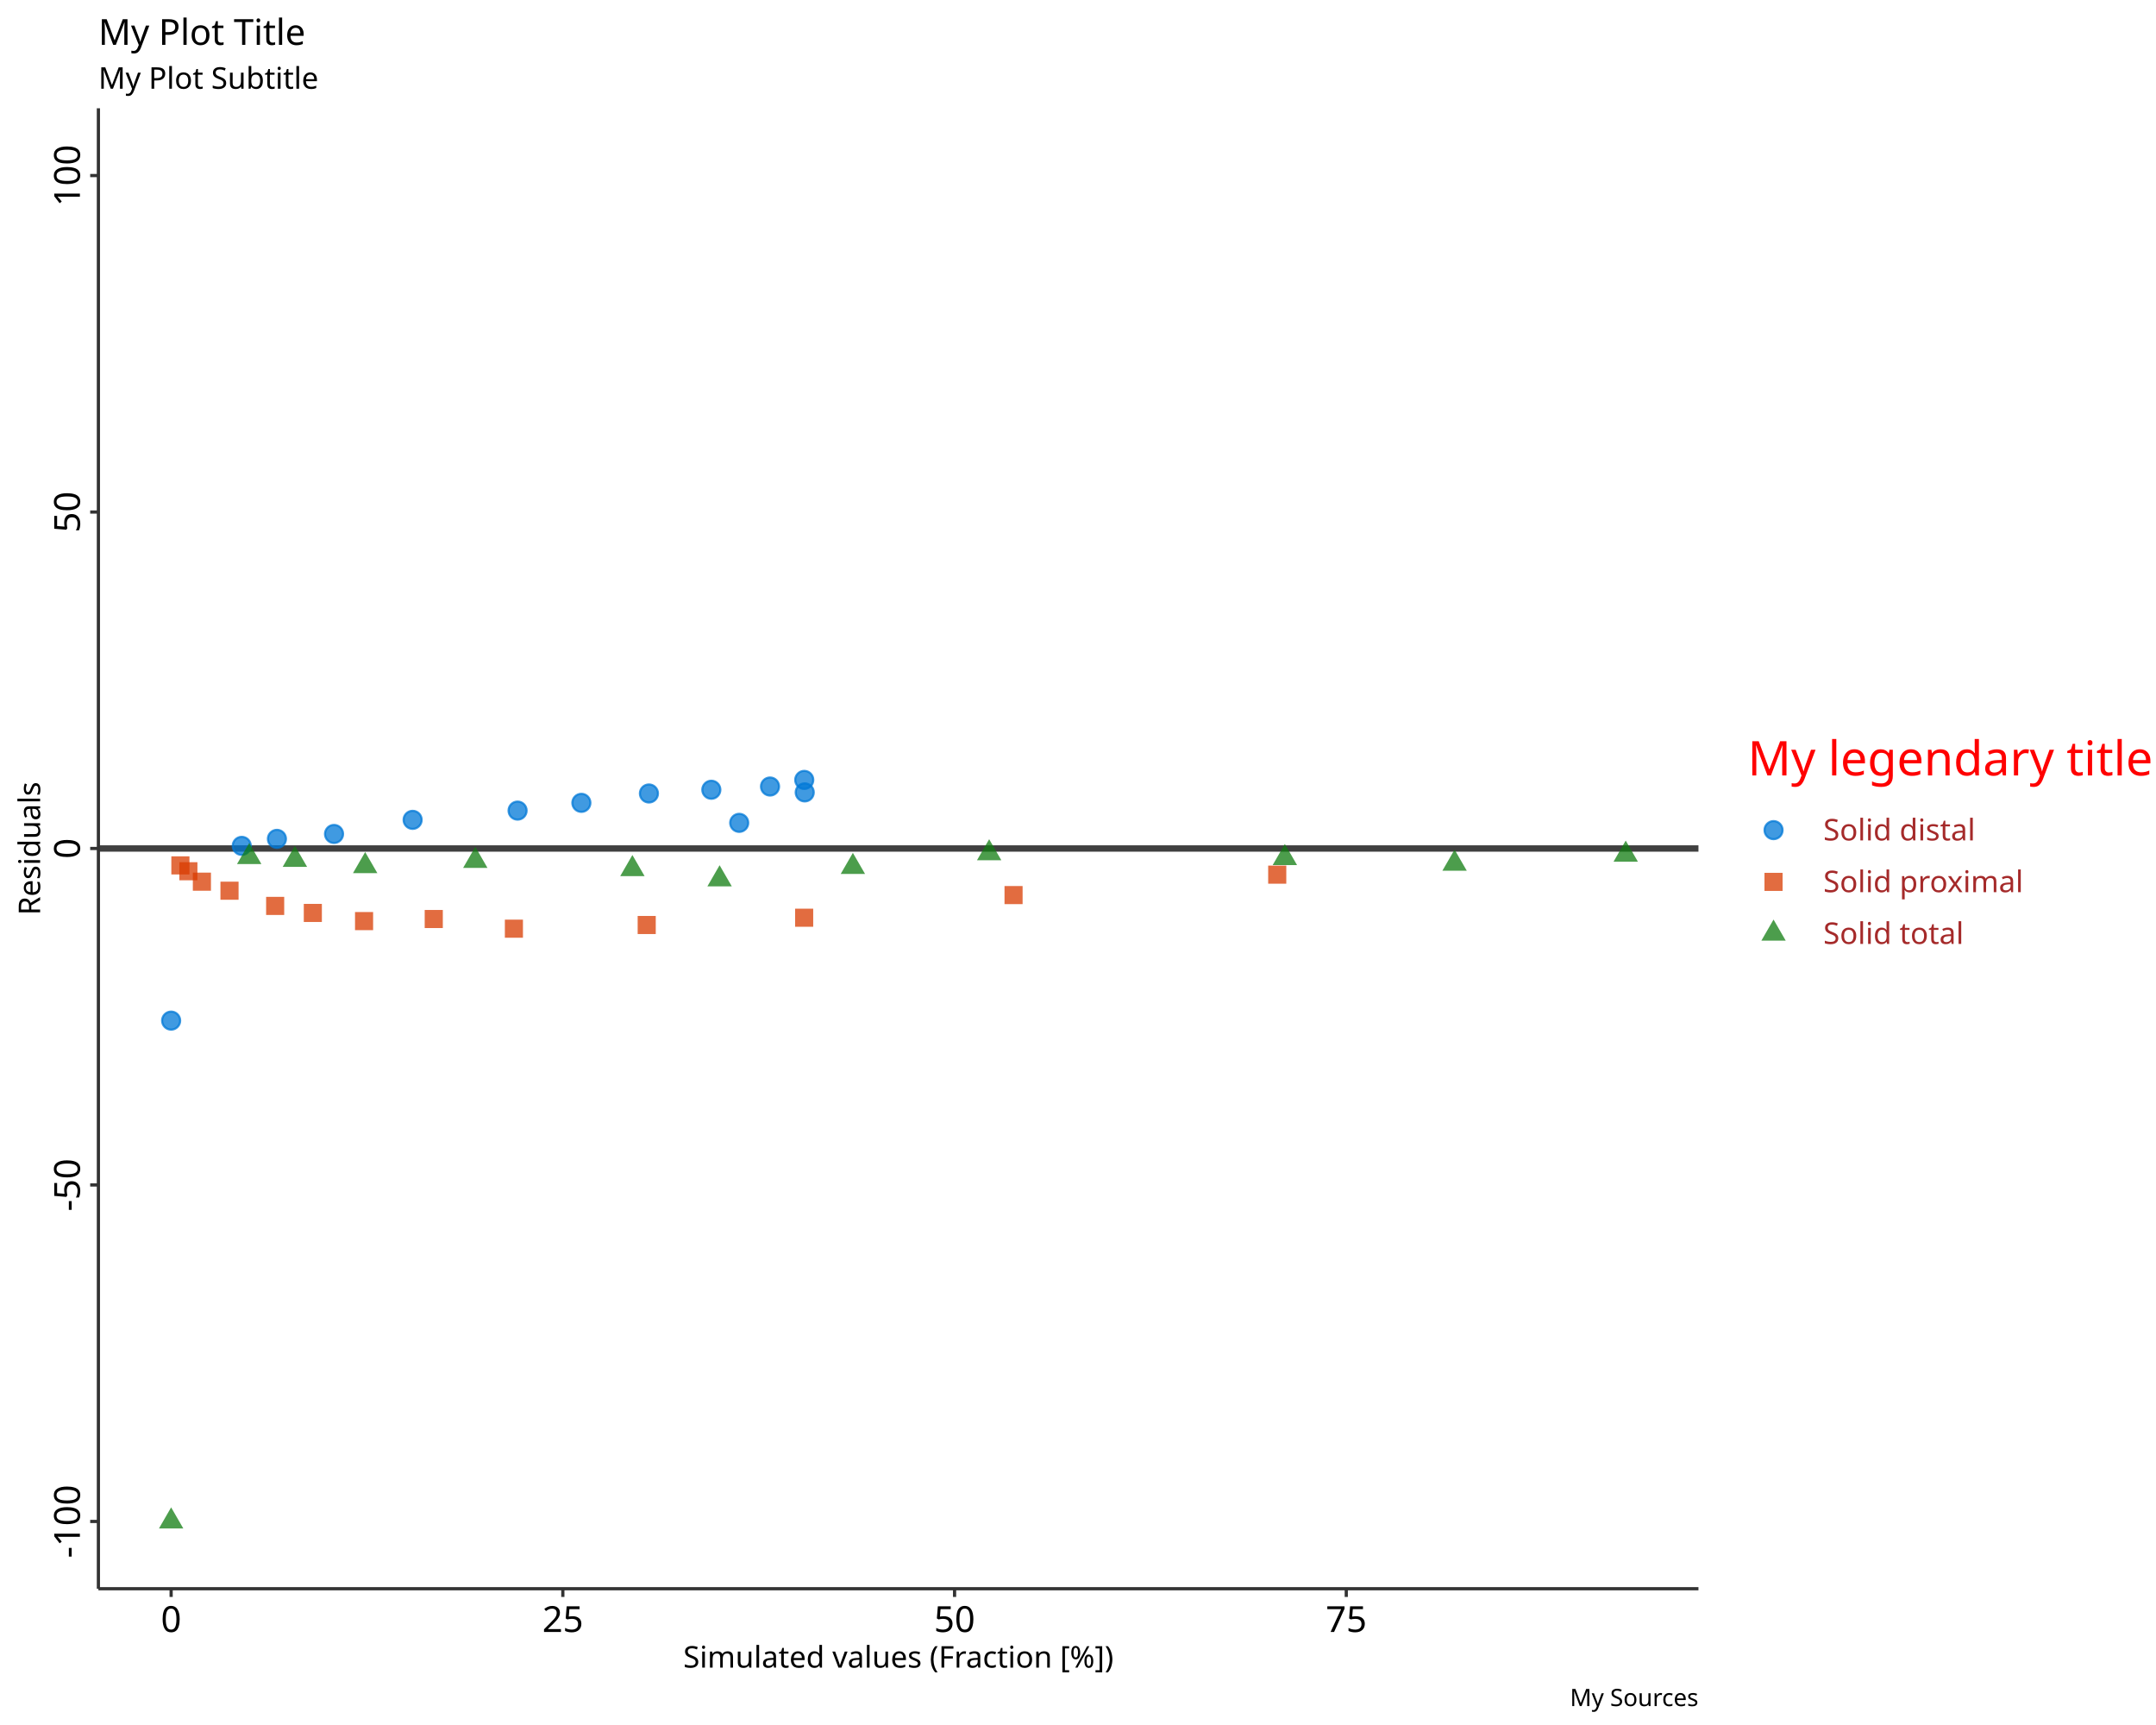
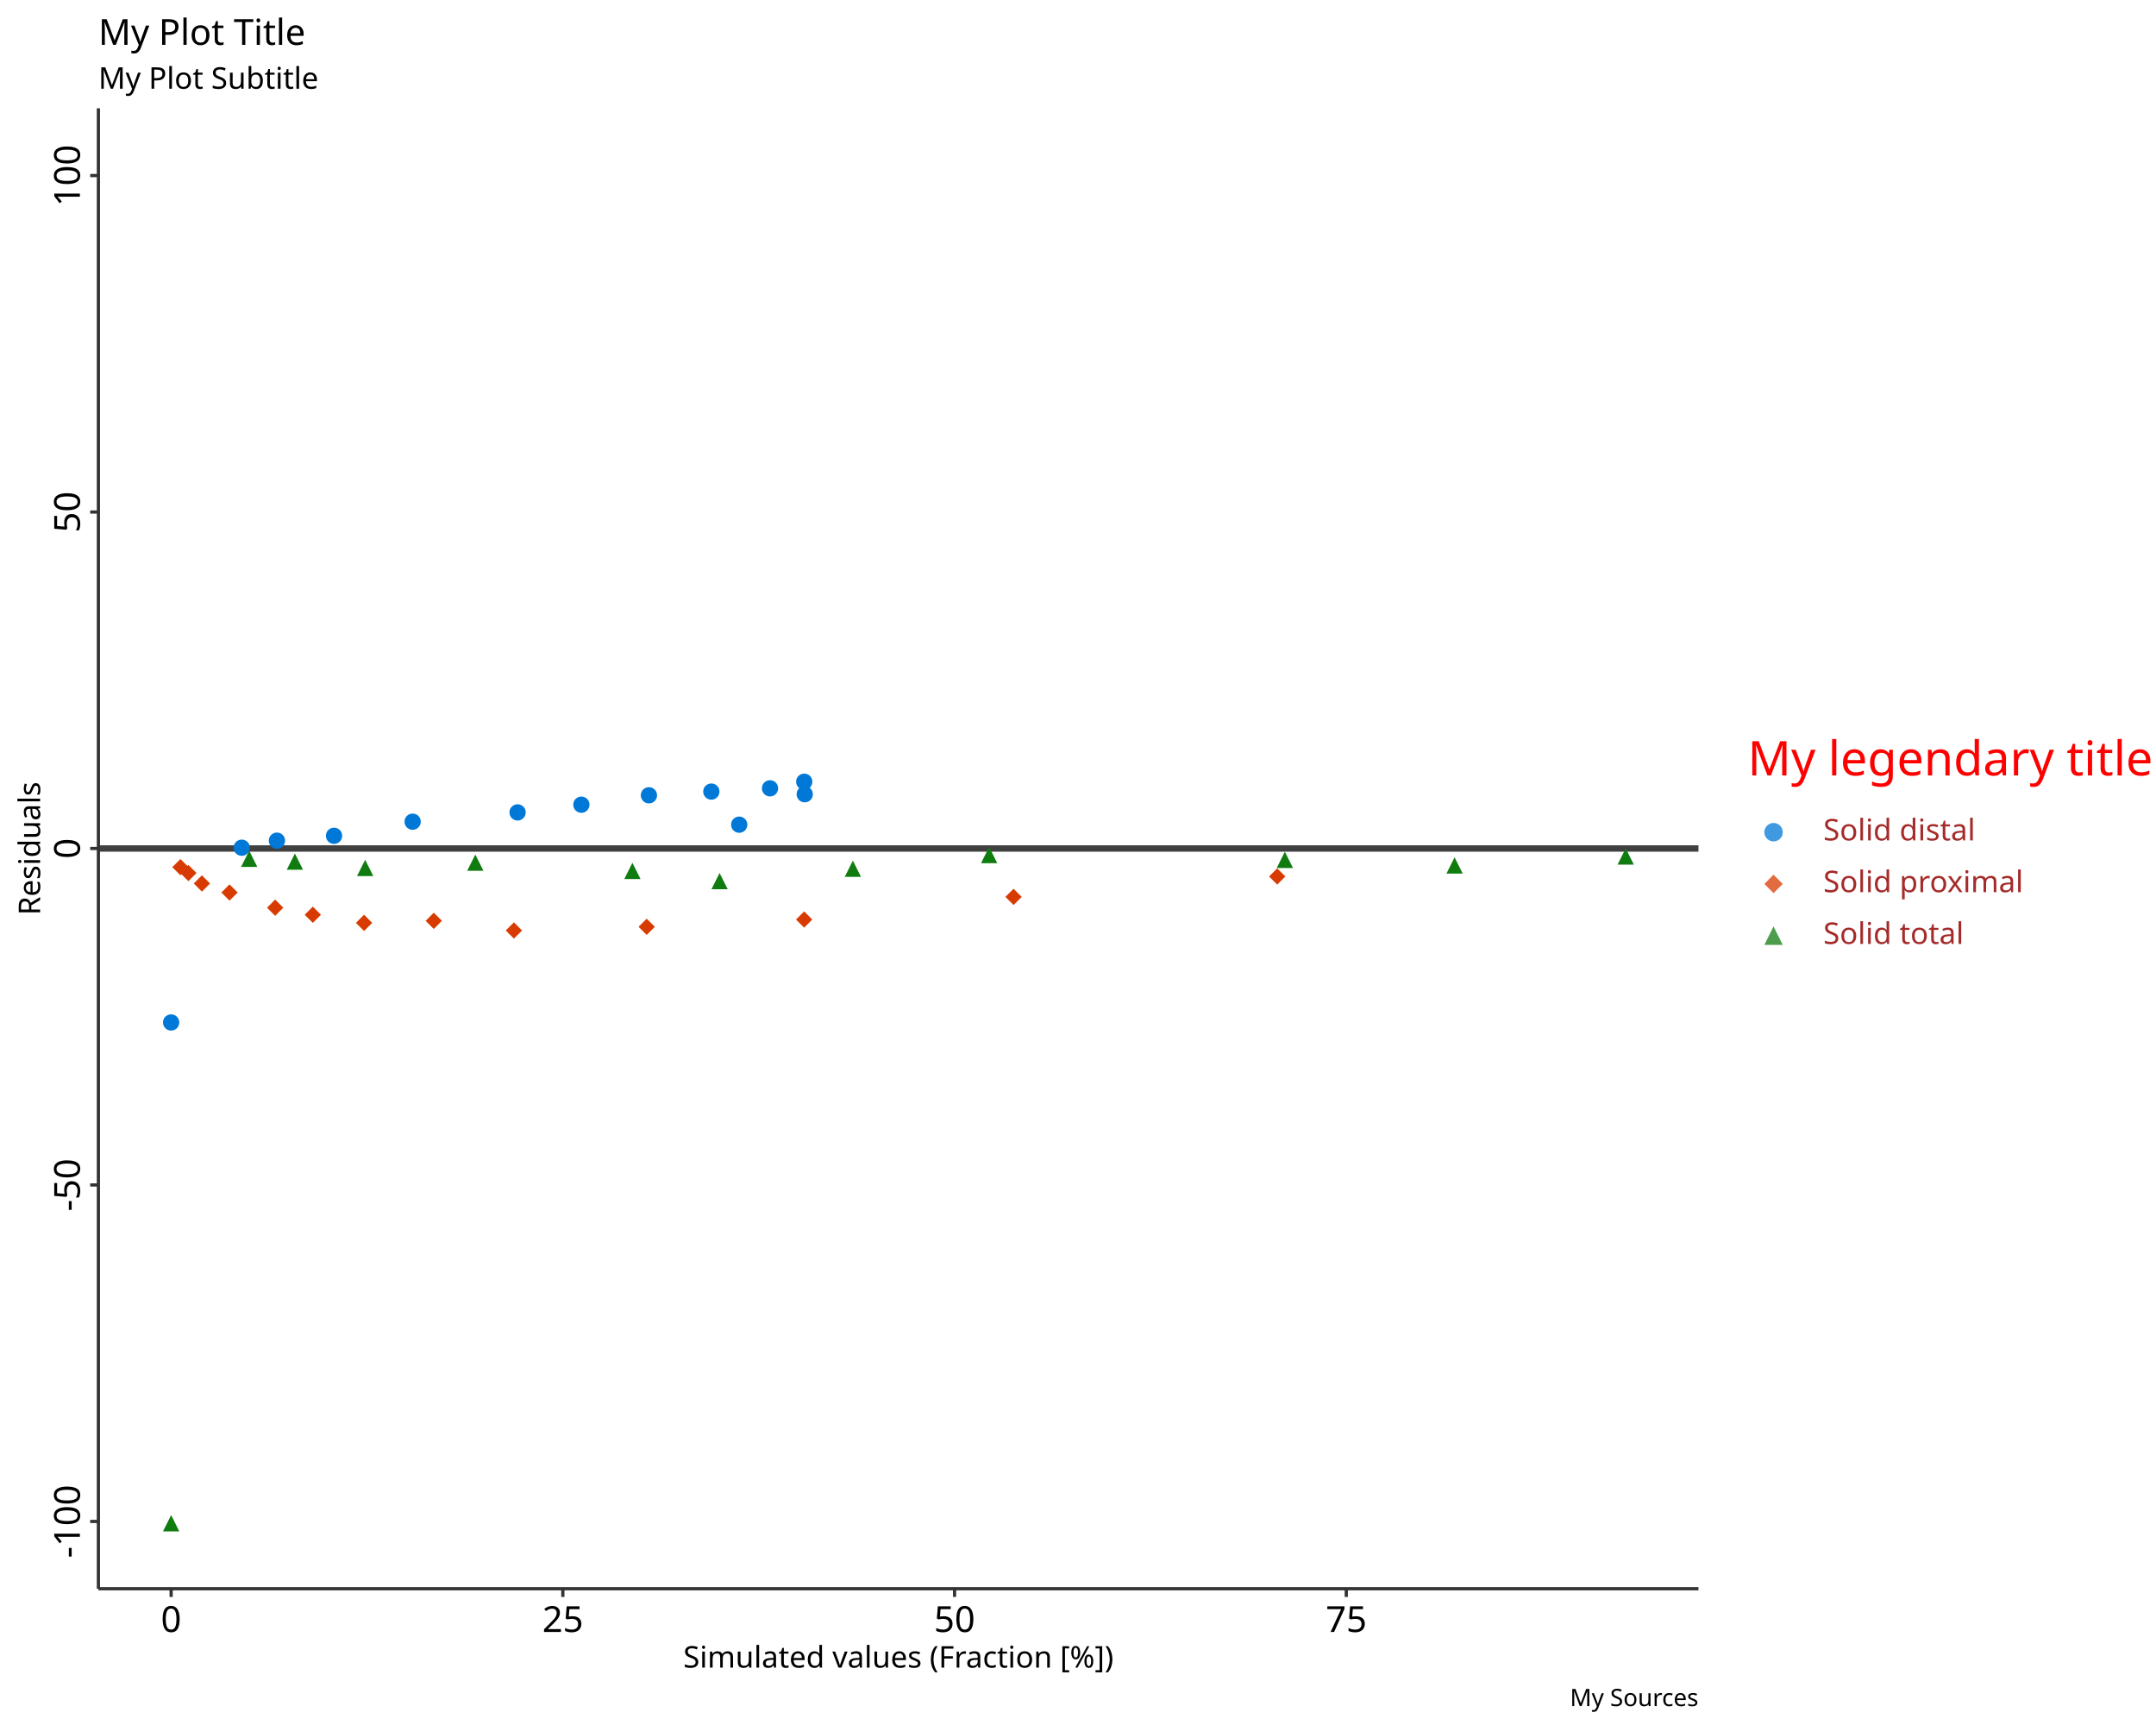
<svg xmlns="http://www.w3.org/2000/svg" class="svglite" data-engine-version="2.0" width="720.00pt" height="576.00pt" viewBox="0 0 720.00 576.00">
  <defs>
    <style type="text/css">
    .svglite line, .svglite polyline, .svglite polygon, .svglite path, .svglite rect, .svglite circle {
      fill: none;
      stroke: #000000;
      stroke-linecap: round;
      stroke-linejoin: round;
      stroke-miterlimit: 10.00;
    }
  </style>
  </defs>
  <rect width="100%" height="100%" style="stroke: none; fill: #FFFFFF;" />
  <defs>
    <clipPath id="cpMC4wMHw3MjAuMDB8MC4wMHw1NzYuMDA=">
      <rect x="0.00" y="0.00" width="720.00" height="576.00" />
    </clipPath>
  </defs>
  <g clip-path="url(#cpMC4wMHw3MjAuMDB8MC4wMHw1NzYuMDA=)">
    <rect x="0.00" y="0.00" width="720.00" height="576.00" style="stroke-width: 1.07; stroke: none; fill: #FFFFFF;" />
  </g>
  <defs>
    <clipPath id="cpMzIuODZ8NTY3LjIwfDM2LjE1fDUzMC41MA==">
      <rect x="32.86" y="36.15" width="534.34" height="494.35" />
    </clipPath>
  </defs>
  <g clip-path="url(#cpMzIuODZ8NTY3LjIwfDM2LjE1fDUzMC41MA==)">
    <rect x="32.86" y="36.15" width="534.34" height="494.35" style="stroke-width: 1.07; stroke: none; fill: #FFFFFF;" />
  </g>
  <g clip-path="url(#cpMC4wMHw3MjAuMDB8MC4wMHw1NzYuMDA=)">
</g>
  <g clip-path="url(#cpMzIuODZ8NTY3LjIwfDM2LjE1fDUzMC41MA==)">
</g>
  <g clip-path="url(#cpMC4wMHw3MjAuMDB8MC4wMHw1NzYuMDA=)">
</g>
  <g clip-path="url(#cpMzIuODZ8NTY3LjIwfDM2LjE1fDUzMC41MA==)">
</g>
  <g clip-path="url(#cpMC4wMHw3MjAuMDB8MC4wMHw1NzYuMDA=)">
</g>
  <g clip-path="url(#cpMzIuODZ8NTY3LjIwfDM2LjE1fDUzMC41MA==)">
</g>
  <g clip-path="url(#cpMC4wMHw3MjAuMDB8MC4wMHw1NzYuMDA=)">
</g>
  <g clip-path="url(#cpMzIuODZ8NTY3LjIwfDM2LjE1fDUzMC41MA==)">
</g>
  <g clip-path="url(#cpMC4wMHw3MjAuMDB8MC4wMHw1NzYuMDA=)">
</g>
  <g clip-path="url(#cpMzIuODZ8NTY3LjIwfDM2LjE1fDUzMC41MA==)">
</g>
  <g clip-path="url(#cpMC4wMHw3MjAuMDB8MC4wMHw1NzYuMDA=)">
</g>
  <g clip-path="url(#cpMzIuODZ8NTY3LjIwfDM2LjE1fDUzMC41MA==)">
</g>
  <g clip-path="url(#cpMC4wMHw3MjAuMDB8MC4wMHw1NzYuMDA=)">
</g>
  <g clip-path="url(#cpMzIuODZ8NTY3LjIwfDM2LjE1fDUzMC41MA==)">
</g>
  <g clip-path="url(#cpMC4wMHw3MjAuMDB8MC4wMHw1NzYuMDA=)">
</g>
  <g clip-path="url(#cpMzIuODZ8NTY3LjIwfDM2LjE1fDUzMC41MA==)">
</g>
  <g clip-path="url(#cpMC4wMHw3MjAuMDB8MC4wMHw1NzYuMDA=)">
</g>
  <g clip-path="url(#cpMzIuODZ8NTY3LjIwfDM2LjE1fDUzMC41MA==)">
</g>
  <g clip-path="url(#cpMC4wMHw3MjAuMDB8MC4wMHw1NzYuMDA=)">
</g>
  <g clip-path="url(#cpMzIuODZ8NTY3LjIwfDM2LjE1fDUzMC41MA==)">
</g>
  <g clip-path="url(#cpMC4wMHw3MjAuMDB8MC4wMHw1NzYuMDA=)">
</g>
  <g clip-path="url(#cpMzIuODZ8NTY3LjIwfDM2LjE1fDUzMC41MA==)">
</g>
  <g clip-path="url(#cpMC4wMHw3MjAuMDB8MC4wMHw1NzYuMDA=)">
</g>
  <g clip-path="url(#cpMzIuODZ8NTY3LjIwfDM2LjE1fDUzMC41MA==)">
</g>
  <g clip-path="url(#cpMC4wMHw3MjAuMDB8MC4wMHw1NzYuMDA=)">
</g>
  <g clip-path="url(#cpMzIuODZ8NTY3LjIwfDM2LjE1fDUzMC41MA==)">
</g>
  <g clip-path="url(#cpMC4wMHw3MjAuMDB8MC4wMHw1NzYuMDA=)">
</g>
  <g clip-path="url(#cpMzIuODZ8NTY3LjIwfDM2LjE1fDUzMC41MA==)">
</g>
  <g clip-path="url(#cpMC4wMHw3MjAuMDB8MC4wMHw1NzYuMDA=)">
</g>
  <g clip-path="url(#cpMzIuODZ8NTY3LjIwfDM2LjE1fDUzMC41MA==)">
</g>
  <g clip-path="url(#cpMC4wMHw3MjAuMDB8MC4wMHw1NzYuMDA=)">
</g>
  <g clip-path="url(#cpMzIuODZ8NTY3LjIwfDM2LjE1fDUzMC41MA==)">
    <line x1="32.86" y1="283.32" x2="567.20" y2="283.32" style="stroke-width: 2.13; stroke: #000000; stroke-opacity: 0.75; stroke-linecap: butt;" />
-     <circle cx="57.15" cy="340.80" r="3.02" style="stroke-width: 0.71; stroke: #0078D7; stroke-opacity: 0.75; fill: #0078D7; fill-opacity: 0.75;" />
-     <circle cx="246.86" cy="274.76" r="3.02" style="stroke-width: 0.71; stroke: #0078D7; stroke-opacity: 0.75; fill: #0078D7; fill-opacity: 0.75;" />
-     <circle cx="268.74" cy="264.59" r="3.02" style="stroke-width: 0.71; stroke: #0078D7; stroke-opacity: 0.75; fill: #0078D7; fill-opacity: 0.75;" />
-     <circle cx="268.58" cy="260.42" r="3.02" style="stroke-width: 0.71; stroke: #0078D7; stroke-opacity: 0.75; fill: #0078D7; fill-opacity: 0.75;" />
-     <circle cx="257.15" cy="262.63" r="3.02" style="stroke-width: 0.71; stroke: #0078D7; stroke-opacity: 0.75; fill: #0078D7; fill-opacity: 0.75;" />
-     <circle cx="237.55" cy="263.71" r="3.02" style="stroke-width: 0.71; stroke: #0078D7; stroke-opacity: 0.75; fill: #0078D7; fill-opacity: 0.75;" />
-     <circle cx="216.71" cy="264.95" r="3.02" style="stroke-width: 0.71; stroke: #0078D7; stroke-opacity: 0.75; fill: #0078D7; fill-opacity: 0.75;" />
-     <circle cx="194.15" cy="268.08" r="3.02" style="stroke-width: 0.71; stroke: #0078D7; stroke-opacity: 0.75; fill: #0078D7; fill-opacity: 0.75;" />
-     <circle cx="172.85" cy="270.67" r="3.02" style="stroke-width: 0.71; stroke: #0078D7; stroke-opacity: 0.75; fill: #0078D7; fill-opacity: 0.75;" />
-     <circle cx="137.80" cy="273.76" r="3.02" style="stroke-width: 0.71; stroke: #0078D7; stroke-opacity: 0.75; fill: #0078D7; fill-opacity: 0.75;" />
-     <circle cx="111.55" cy="278.47" r="3.02" style="stroke-width: 0.71; stroke: #0078D7; stroke-opacity: 0.75; fill: #0078D7; fill-opacity: 0.75;" />
-     <circle cx="92.48" cy="280.11" r="3.02" style="stroke-width: 0.71; stroke: #0078D7; stroke-opacity: 0.75; fill: #0078D7; fill-opacity: 0.75;" />
-     <circle cx="80.73" cy="282.45" r="3.02" style="stroke-width: 0.71; stroke: #0078D7; stroke-opacity: 0.75; fill: #0078D7; fill-opacity: 0.75;" />
-     <polygon points="423.51,295.08 429.56,295.08 429.56,289.04 423.51,289.04 " style="stroke-width: 0.71; stroke: none; fill: #D83B01; fill-opacity: 0.75;" />
-     <polygon points="335.46,301.90 341.50,301.90 341.50,295.86 335.46,295.86 " style="stroke-width: 0.71; stroke: none; fill: #D83B01; fill-opacity: 0.75;" />
-     <polygon points="265.53,309.46 271.57,309.46 271.57,303.42 265.53,303.42 " style="stroke-width: 0.71; stroke: none; fill: #D83B01; fill-opacity: 0.75;" />
-     <polygon points="212.95,311.89 218.99,311.89 218.99,305.85 212.95,305.85 " style="stroke-width: 0.71; stroke: none; fill: #D83B01; fill-opacity: 0.75;" />
-     <polygon points="168.60,313.12 174.64,313.12 174.64,307.08 168.60,307.08 " style="stroke-width: 0.71; stroke: none; fill: #D83B01; fill-opacity: 0.75;" />
-     <polygon points="141.83,309.89 147.88,309.89 147.88,303.85 141.83,303.85 " style="stroke-width: 0.71; stroke: none; fill: #D83B01; fill-opacity: 0.75;" />
-     <polygon points="118.56,310.59 124.60,310.59 124.60,304.54 118.56,304.54 " style="stroke-width: 0.71; stroke: none; fill: #D83B01; fill-opacity: 0.75;" />
-     <polygon points="101.45,307.86 107.49,307.86 107.49,301.82 101.45,301.82 " style="stroke-width: 0.71; stroke: none; fill: #D83B01; fill-opacity: 0.75;" />
-     <polygon points="88.87,305.52 94.91,305.52 94.91,299.47 88.87,299.47 " style="stroke-width: 0.71; stroke: none; fill: #D83B01; fill-opacity: 0.75;" />
-     <polygon points="73.62,300.44 79.67,300.44 79.67,294.40 73.62,294.40 " style="stroke-width: 0.71; stroke: none; fill: #D83B01; fill-opacity: 0.75;" />
-     <polygon points="64.40,297.43 70.45,297.43 70.45,291.38 64.40,291.38 " style="stroke-width: 0.71; stroke: none; fill: #D83B01; fill-opacity: 0.75;" />
-     <polygon points="59.89,293.94 65.93,293.94 65.93,287.90 59.89,287.90 " style="stroke-width: 0.71; stroke: none; fill: #D83B01; fill-opacity: 0.75;" />
-     <polygon points="57.22,291.99 63.27,291.99 63.27,285.94 57.22,285.94 " style="stroke-width: 0.71; stroke: none; fill: #D83B01; fill-opacity: 0.75;" />
-     <polygon points="57.15,503.33 61.22,510.38 53.08,510.38 " style="stroke-width: 0.71; stroke: none; fill: #107C10; fill-opacity: 0.75;" />
-     <polygon points="542.91,280.68 546.98,287.73 538.84,287.73 " style="stroke-width: 0.71; stroke: none; fill: #107C10; fill-opacity: 0.75;" />
-     <polygon points="485.76,283.69 489.83,290.74 481.69,290.74 " style="stroke-width: 0.71; stroke: none; fill: #107C10; fill-opacity: 0.75;" />
-     <polygon points="429.08,281.81 433.15,288.86 425.01,288.86 " style="stroke-width: 0.71; stroke: none; fill: #107C10; fill-opacity: 0.75;" />
-     <polygon points="330.33,280.22 334.40,287.26 326.26,287.26 " style="stroke-width: 0.71; stroke: none; fill: #107C10; fill-opacity: 0.75;" />
-     <polygon points="284.82,284.78 288.89,291.83 280.75,291.83 " style="stroke-width: 0.71; stroke: none; fill: #107C10; fill-opacity: 0.75;" />
-     <polygon points="240.31,288.91 244.38,295.96 236.24,295.96 " style="stroke-width: 0.71; stroke: none; fill: #107C10; fill-opacity: 0.75;" />
-     <polygon points="211.19,285.50 215.26,292.55 207.12,292.55 " style="stroke-width: 0.71; stroke: none; fill: #107C10; fill-opacity: 0.75;" />
-     <polygon points="158.73,282.75 162.79,289.80 154.66,289.80 " style="stroke-width: 0.71; stroke: none; fill: #107C10; fill-opacity: 0.75;" />
-     <polygon points="121.95,284.50 126.02,291.55 117.88,291.55 " style="stroke-width: 0.71; stroke: none; fill: #107C10; fill-opacity: 0.75;" />
-     <polygon points="98.48,282.41 102.55,289.45 94.41,289.45 " style="stroke-width: 0.71; stroke: none; fill: #107C10; fill-opacity: 0.75;" />
-     <polygon points="83.22,281.47 87.29,288.52 79.15,288.52 " style="stroke-width: 0.71; stroke: none; fill: #107C10; fill-opacity: 0.75;" />
+     <text x="57.15" y="343.25" text-anchor="middle" style="font-size: 7.11px; fill: #0078D7; font-family: sans;" textLength="4.30px" lengthAdjust="spacingAndGlyphs">●</text>
+     <text x="246.86" y="277.21" text-anchor="middle" style="font-size: 7.11px; fill: #0078D7; font-family: sans;" textLength="4.30px" lengthAdjust="spacingAndGlyphs">●</text>
+     <text x="268.74" y="267.04" text-anchor="middle" style="font-size: 7.11px; fill: #0078D7; font-family: sans;" textLength="4.30px" lengthAdjust="spacingAndGlyphs">●</text>
+     <text x="268.58" y="262.87" text-anchor="middle" style="font-size: 7.11px; fill: #0078D7; font-family: sans;" textLength="4.30px" lengthAdjust="spacingAndGlyphs">●</text>
+     <text x="257.15" y="265.07" text-anchor="middle" style="font-size: 7.11px; fill: #0078D7; font-family: sans;" textLength="4.30px" lengthAdjust="spacingAndGlyphs">●</text>
+     <text x="237.55" y="266.16" text-anchor="middle" style="font-size: 7.11px; fill: #0078D7; font-family: sans;" textLength="4.30px" lengthAdjust="spacingAndGlyphs">●</text>
+     <text x="216.71" y="267.40" text-anchor="middle" style="font-size: 7.11px; fill: #0078D7; font-family: sans;" textLength="4.30px" lengthAdjust="spacingAndGlyphs">●</text>
+     <text x="194.15" y="270.53" text-anchor="middle" style="font-size: 7.11px; fill: #0078D7; font-family: sans;" textLength="4.30px" lengthAdjust="spacingAndGlyphs">●</text>
+     <text x="172.85" y="273.11" text-anchor="middle" style="font-size: 7.11px; fill: #0078D7; font-family: sans;" textLength="4.30px" lengthAdjust="spacingAndGlyphs">●</text>
+     <text x="137.80" y="276.21" text-anchor="middle" style="font-size: 7.11px; fill: #0078D7; font-family: sans;" textLength="4.30px" lengthAdjust="spacingAndGlyphs">●</text>
+     <text x="111.55" y="280.92" text-anchor="middle" style="font-size: 7.11px; fill: #0078D7; font-family: sans;" textLength="4.30px" lengthAdjust="spacingAndGlyphs">●</text>
+     <text x="92.48" y="282.55" text-anchor="middle" style="font-size: 7.11px; fill: #0078D7; font-family: sans;" textLength="4.30px" lengthAdjust="spacingAndGlyphs">●</text>
+     <text x="80.73" y="284.90" text-anchor="middle" style="font-size: 7.11px; fill: #0078D7; font-family: sans;" textLength="4.30px" lengthAdjust="spacingAndGlyphs">●</text>
+     <text x="426.53" y="294.51" text-anchor="middle" style="font-size: 7.11px; fill: #D83B01; font-family: sans;" textLength="5.33px" lengthAdjust="spacingAndGlyphs">◆</text>
+     <text x="338.48" y="301.33" text-anchor="middle" style="font-size: 7.11px; fill: #D83B01; font-family: sans;" textLength="5.33px" lengthAdjust="spacingAndGlyphs">◆</text>
+     <text x="268.55" y="308.89" text-anchor="middle" style="font-size: 7.11px; fill: #D83B01; font-family: sans;" textLength="5.33px" lengthAdjust="spacingAndGlyphs">◆</text>
+     <text x="215.97" y="311.32" text-anchor="middle" style="font-size: 7.11px; fill: #D83B01; font-family: sans;" textLength="5.33px" lengthAdjust="spacingAndGlyphs">◆</text>
+     <text x="171.62" y="312.54" text-anchor="middle" style="font-size: 7.11px; fill: #D83B01; font-family: sans;" textLength="5.33px" lengthAdjust="spacingAndGlyphs">◆</text>
+     <text x="144.86" y="309.32" text-anchor="middle" style="font-size: 7.11px; fill: #D83B01; font-family: sans;" textLength="5.33px" lengthAdjust="spacingAndGlyphs">◆</text>
+     <text x="121.58" y="310.01" text-anchor="middle" style="font-size: 7.11px; fill: #D83B01; font-family: sans;" textLength="5.33px" lengthAdjust="spacingAndGlyphs">◆</text>
+     <text x="104.47" y="307.29" text-anchor="middle" style="font-size: 7.11px; fill: #D83B01; font-family: sans;" textLength="5.33px" lengthAdjust="spacingAndGlyphs">◆</text>
+     <text x="91.89" y="304.94" text-anchor="middle" style="font-size: 7.11px; fill: #D83B01; font-family: sans;" textLength="5.33px" lengthAdjust="spacingAndGlyphs">◆</text>
+     <text x="76.65" y="299.87" text-anchor="middle" style="font-size: 7.11px; fill: #D83B01; font-family: sans;" textLength="5.33px" lengthAdjust="spacingAndGlyphs">◆</text>
+     <text x="67.42" y="296.85" text-anchor="middle" style="font-size: 7.11px; fill: #D83B01; font-family: sans;" textLength="5.33px" lengthAdjust="spacingAndGlyphs">◆</text>
+     <text x="62.91" y="293.37" text-anchor="middle" style="font-size: 7.11px; fill: #D83B01; font-family: sans;" textLength="5.33px" lengthAdjust="spacingAndGlyphs">◆</text>
+     <text x="60.25" y="291.41" text-anchor="middle" style="font-size: 7.11px; fill: #D83B01; font-family: sans;" textLength="5.33px" lengthAdjust="spacingAndGlyphs">◆</text>
+     <text x="57.15" y="510.47" text-anchor="middle" style="font-size: 7.11px; fill: #107C10; font-family: sans;" textLength="7.04px" lengthAdjust="spacingAndGlyphs">▲</text>
+     <text x="542.91" y="287.83" text-anchor="middle" style="font-size: 7.11px; fill: #107C10; font-family: sans;" textLength="7.04px" lengthAdjust="spacingAndGlyphs">▲</text>
+     <text x="485.76" y="290.83" text-anchor="middle" style="font-size: 7.11px; fill: #107C10; font-family: sans;" textLength="7.04px" lengthAdjust="spacingAndGlyphs">▲</text>
+     <text x="429.08" y="288.96" text-anchor="middle" style="font-size: 7.11px; fill: #107C10; font-family: sans;" textLength="7.04px" lengthAdjust="spacingAndGlyphs">▲</text>
+     <text x="330.33" y="287.36" text-anchor="middle" style="font-size: 7.11px; fill: #107C10; font-family: sans;" textLength="7.04px" lengthAdjust="spacingAndGlyphs">▲</text>
+     <text x="284.82" y="291.93" text-anchor="middle" style="font-size: 7.11px; fill: #107C10; font-family: sans;" textLength="7.04px" lengthAdjust="spacingAndGlyphs">▲</text>
+     <text x="240.31" y="296.06" text-anchor="middle" style="font-size: 7.11px; fill: #107C10; font-family: sans;" textLength="7.04px" lengthAdjust="spacingAndGlyphs">▲</text>
+     <text x="211.19" y="292.65" text-anchor="middle" style="font-size: 7.11px; fill: #107C10; font-family: sans;" textLength="7.04px" lengthAdjust="spacingAndGlyphs">▲</text>
+     <text x="158.73" y="289.90" text-anchor="middle" style="font-size: 7.11px; fill: #107C10; font-family: sans;" textLength="7.04px" lengthAdjust="spacingAndGlyphs">▲</text>
+     <text x="121.95" y="291.65" text-anchor="middle" style="font-size: 7.11px; fill: #107C10; font-family: sans;" textLength="7.04px" lengthAdjust="spacingAndGlyphs">▲</text>
+     <text x="98.48" y="289.55" text-anchor="middle" style="font-size: 7.11px; fill: #107C10; font-family: sans;" textLength="7.04px" lengthAdjust="spacingAndGlyphs">▲</text>
+     <text x="83.22" y="288.61" text-anchor="middle" style="font-size: 7.11px; fill: #107C10; font-family: sans;" textLength="7.04px" lengthAdjust="spacingAndGlyphs">▲</text>
  </g>
  <g clip-path="url(#cpMC4wMHw3MjAuMDB8MC4wMHw1NzYuMDA=)">
    <polyline points="32.86,530.50 32.86,36.15 " style="stroke-width: 1.07; stroke: #333333; stroke-linecap: butt;" />
    <text transform="translate(26.68,508.03) rotate(-90)" text-anchor="middle" style="font-size: 12.00px; font-family: sans;" textLength="24.02px" lengthAdjust="spacingAndGlyphs">-100</text>
    <text transform="translate(26.68,395.67) rotate(-90)" text-anchor="middle" style="font-size: 12.00px; font-family: sans;" textLength="17.34px" lengthAdjust="spacingAndGlyphs">-50</text>
    <text transform="translate(26.68,283.32) rotate(-90)" text-anchor="middle" style="font-size: 12.00px; font-family: sans;" textLength="6.67px" lengthAdjust="spacingAndGlyphs">0</text>
    <text transform="translate(26.68,170.97) rotate(-90)" text-anchor="middle" style="font-size: 12.00px; font-family: sans;" textLength="13.35px" lengthAdjust="spacingAndGlyphs">50</text>
    <text transform="translate(26.68,58.62) rotate(-90)" text-anchor="middle" style="font-size: 12.00px; font-family: sans;" textLength="20.02px" lengthAdjust="spacingAndGlyphs">100</text>
    <polyline points="30.12,508.03 32.86,508.03 " style="stroke-width: 1.07; stroke: #333333; stroke-linecap: butt;" />
    <polyline points="30.12,395.67 32.86,395.67 " style="stroke-width: 1.07; stroke: #333333; stroke-linecap: butt;" />
    <polyline points="30.12,283.32 32.86,283.32 " style="stroke-width: 1.07; stroke: #333333; stroke-linecap: butt;" />
    <polyline points="30.12,170.97 32.86,170.97 " style="stroke-width: 1.07; stroke: #333333; stroke-linecap: butt;" />
    <polyline points="30.12,58.62 32.86,58.62 " style="stroke-width: 1.07; stroke: #333333; stroke-linecap: butt;" />
    <polyline points="32.86,530.50 567.20,530.50 " style="stroke-width: 1.07; stroke: #333333; stroke-linecap: butt;" />
    <polyline points="57.15,533.24 57.15,530.50 " style="stroke-width: 1.07; stroke: #333333; stroke-linecap: butt;" />
    <polyline points="187.96,533.24 187.96,530.50 " style="stroke-width: 1.07; stroke: #333333; stroke-linecap: butt;" />
    <polyline points="318.78,533.24 318.78,530.50 " style="stroke-width: 1.07; stroke: #333333; stroke-linecap: butt;" />
    <polyline points="449.59,533.24 449.59,530.50 " style="stroke-width: 1.07; stroke: #333333; stroke-linecap: butt;" />
    <text x="57.15" y="544.93" text-anchor="middle" style="font-size: 12.00px; font-family: sans;" textLength="6.67px" lengthAdjust="spacingAndGlyphs">0</text>
    <text x="187.96" y="544.93" text-anchor="middle" style="font-size: 12.00px; font-family: sans;" textLength="13.35px" lengthAdjust="spacingAndGlyphs">25</text>
    <text x="318.78" y="544.93" text-anchor="middle" style="font-size: 12.00px; font-family: sans;" textLength="13.35px" lengthAdjust="spacingAndGlyphs">50</text>
    <text x="449.59" y="544.93" text-anchor="middle" style="font-size: 12.00px; font-family: sans;" textLength="13.35px" lengthAdjust="spacingAndGlyphs">75</text>
    <text x="300.03" y="556.84" text-anchor="middle" style="font-size: 10.00px; font-family: sans;" textLength="138.95px" lengthAdjust="spacingAndGlyphs">Simulated values (Fraction [%])</text>
    <text transform="translate(13.40,283.32) rotate(-90)" text-anchor="middle" style="font-size: 10.00px; font-family: sans;" textLength="43.92px" lengthAdjust="spacingAndGlyphs">Residuals</text>
    <rect x="578.16" y="240.77" width="136.36" height="85.10" style="stroke-width: 0.75; stroke: none;" />
    <text x="583.64" y="258.92" style="font-size: 16.00px; fill: #FF0000; font-family: sans;" textLength="125.40px" lengthAdjust="spacingAndGlyphs">My legendary title</text>
    <rect x="583.64" y="268.55" width="17.28" height="17.28" style="stroke-width: 0.75; stroke: none;" />
-     <circle cx="592.28" cy="277.19" r="3.02" style="stroke-width: 0.71; stroke: #0078D7; stroke-opacity: 0.75; fill: #0078D7; fill-opacity: 0.75;" />
+     <text x="592.28" y="279.97" text-anchor="middle" style="font-size: 8.06px; fill: #0078D7; fill-opacity: 0.75; font-family: sans;" textLength="4.87px" lengthAdjust="spacingAndGlyphs">●</text>
    <rect x="583.64" y="285.83" width="17.28" height="17.28" style="stroke-width: 0.75; stroke: none;" />
-     <polygon points="589.25,297.49 595.30,297.49 595.30,291.45 589.25,291.45 " style="stroke-width: 0.71; stroke: none; fill: #D83B01; fill-opacity: 0.75;" />
+     <text x="592.28" y="297.25" text-anchor="middle" style="font-size: 8.06px; fill: #D83B01; fill-opacity: 0.75; font-family: sans;" textLength="6.04px" lengthAdjust="spacingAndGlyphs">◆</text>
    <rect x="583.64" y="303.11" width="17.28" height="17.28" style="stroke-width: 0.75; stroke: none;" />
-     <polygon points="592.28,307.05 596.35,314.10 588.21,314.10 " style="stroke-width: 0.71; stroke: none; fill: #107C10; fill-opacity: 0.75;" />
+     <text x="592.28" y="314.53" text-anchor="middle" style="font-size: 8.06px; fill: #107C10; fill-opacity: 0.75; font-family: sans;" textLength="7.98px" lengthAdjust="spacingAndGlyphs">▲</text>
    <text x="608.89" y="280.63" style="font-size: 10.00px; fill: #A52A2A; font-family: sans;" textLength="48.36px" lengthAdjust="spacingAndGlyphs">Solid distal</text>
    <text x="608.89" y="297.91" style="font-size: 10.00px; fill: #A52A2A; font-family: sans;" textLength="62.81px" lengthAdjust="spacingAndGlyphs">Solid proximal</text>
    <text x="608.89" y="315.19" style="font-size: 10.00px; fill: #A52A2A; font-family: sans;" textLength="43.91px" lengthAdjust="spacingAndGlyphs">Solid total</text>
    <text x="32.86" y="29.63" style="font-size: 10.00px; font-family: sans;" textLength="69.48px" lengthAdjust="spacingAndGlyphs">My Plot Subtitle</text>
    <text x="32.86" y="14.98" style="font-size: 12.00px; font-family: sans;" textLength="66.02px" lengthAdjust="spacingAndGlyphs">My Plot Title</text>
    <text x="567.20" y="569.69" text-anchor="end" style="font-size: 8.00px; font-family: sans;" textLength="42.25px" lengthAdjust="spacingAndGlyphs">My Sources</text>
  </g>
</svg>
